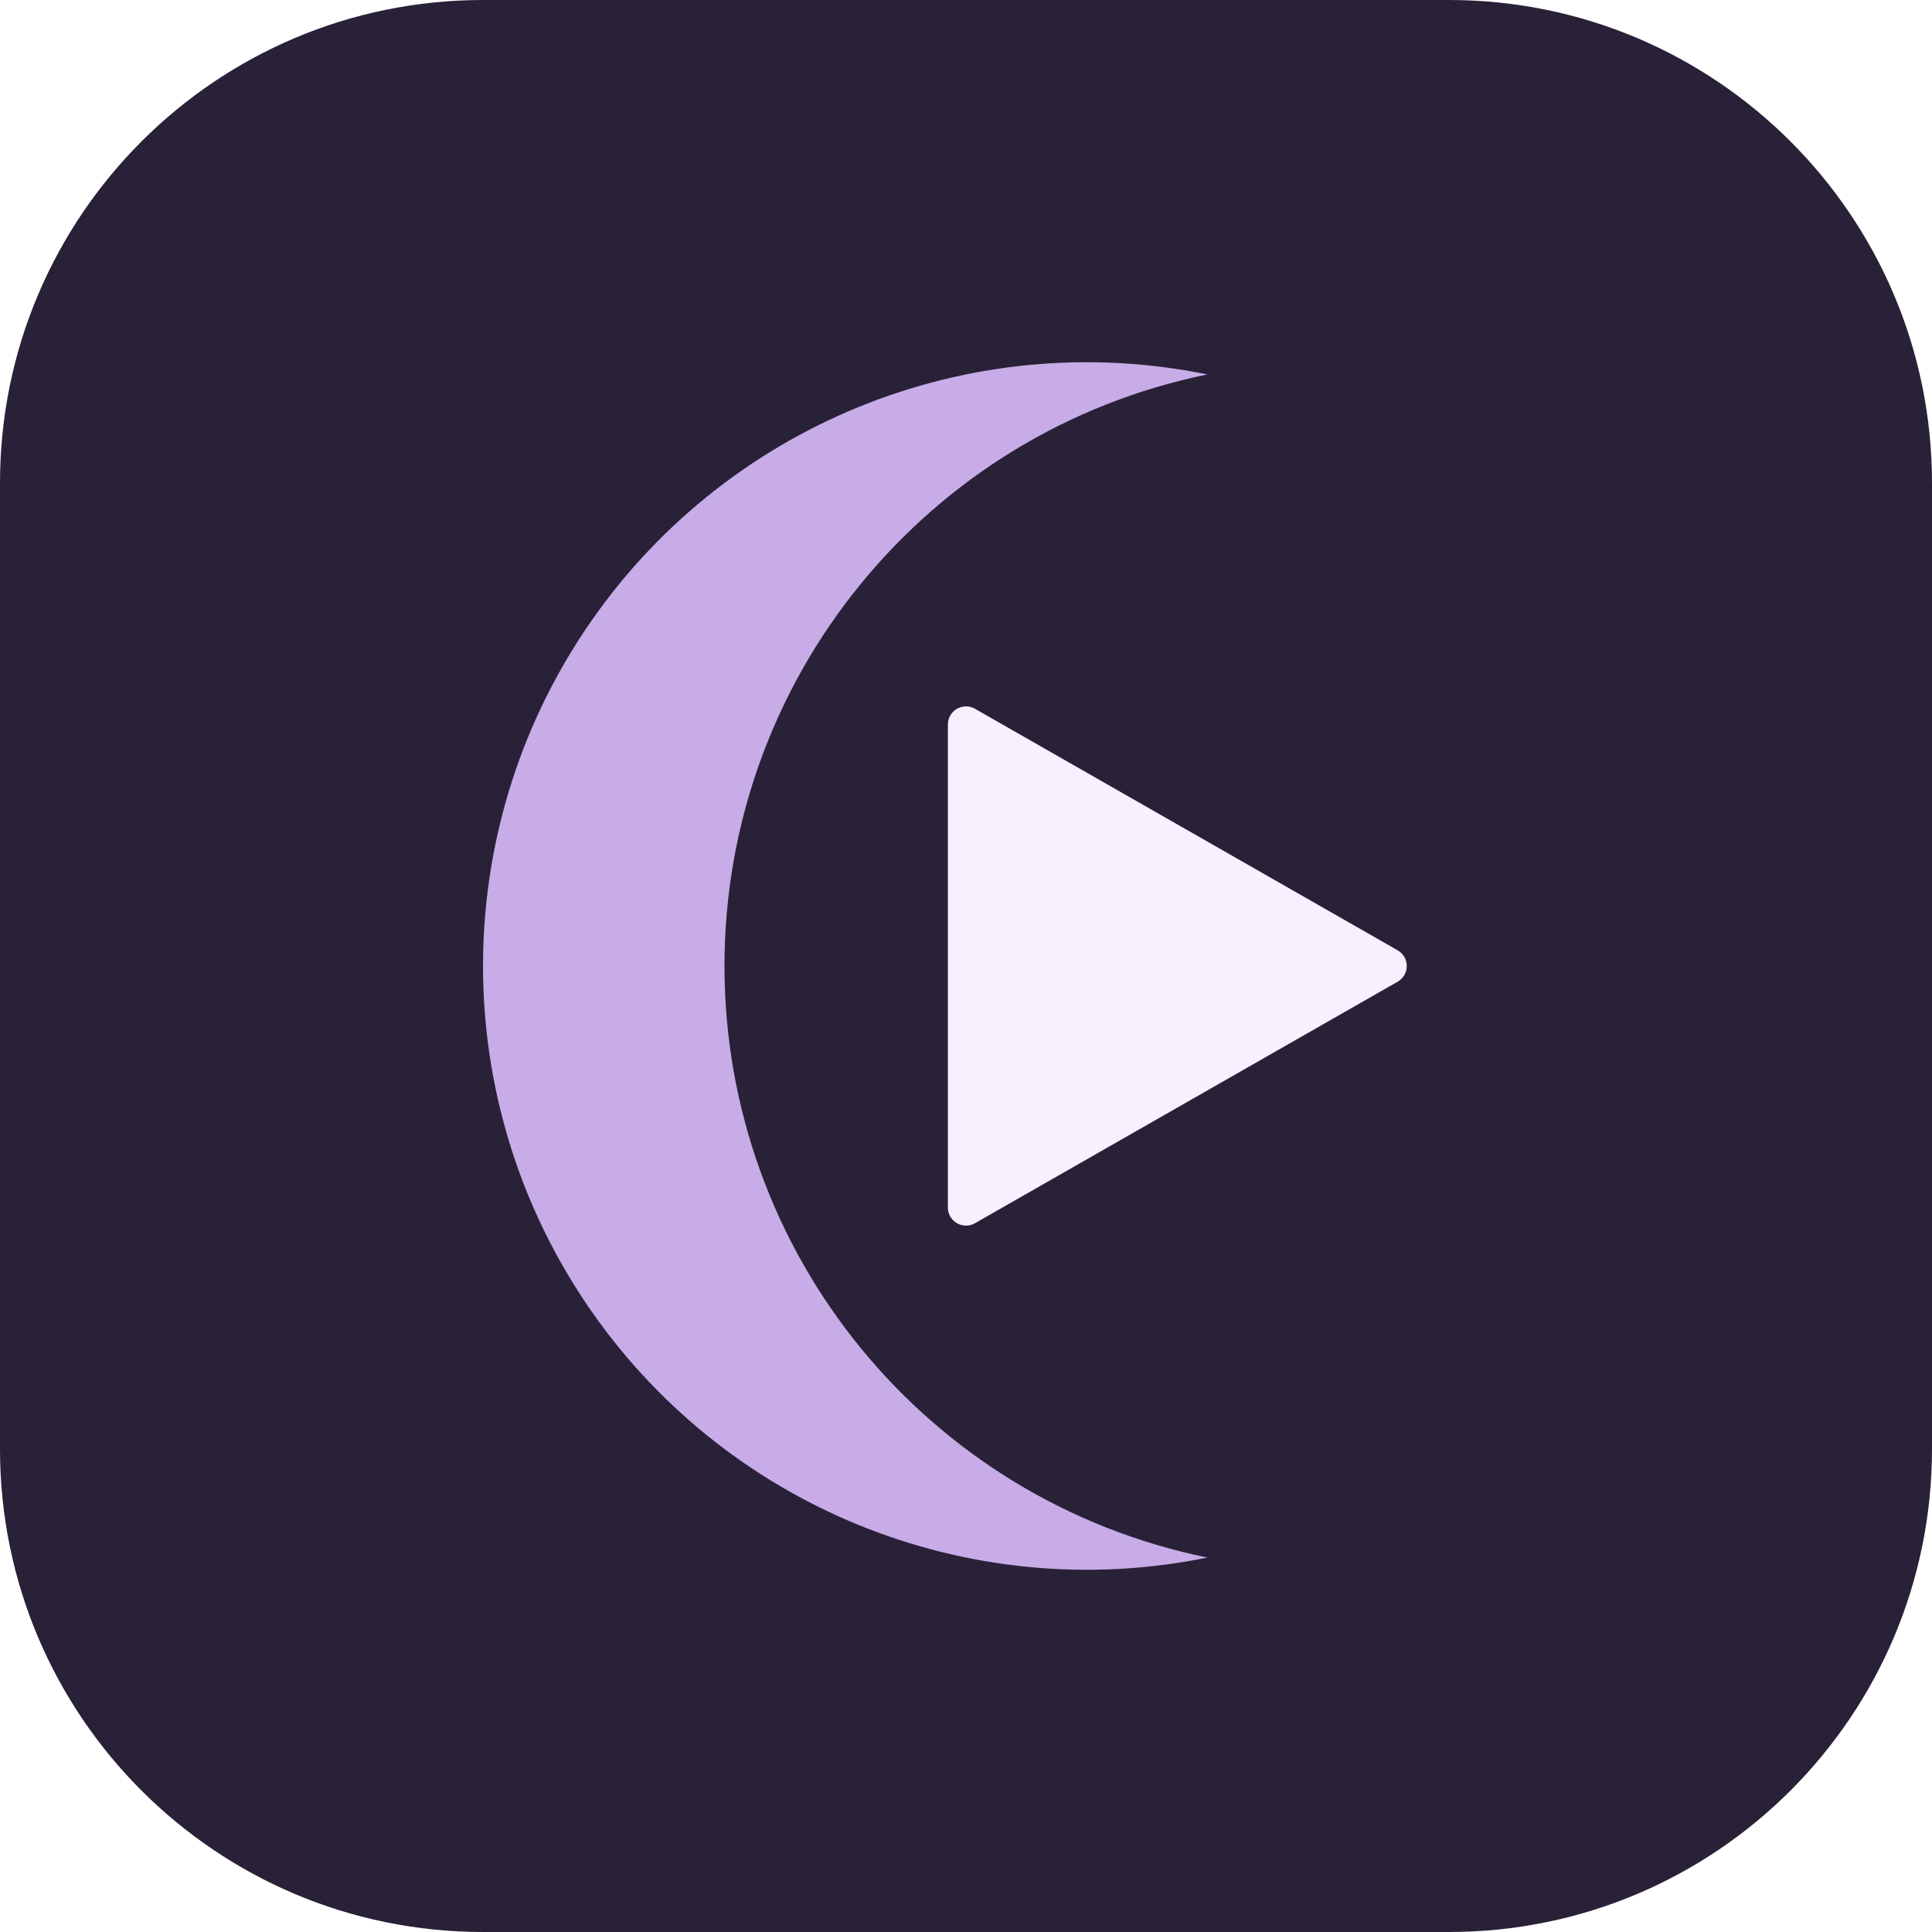
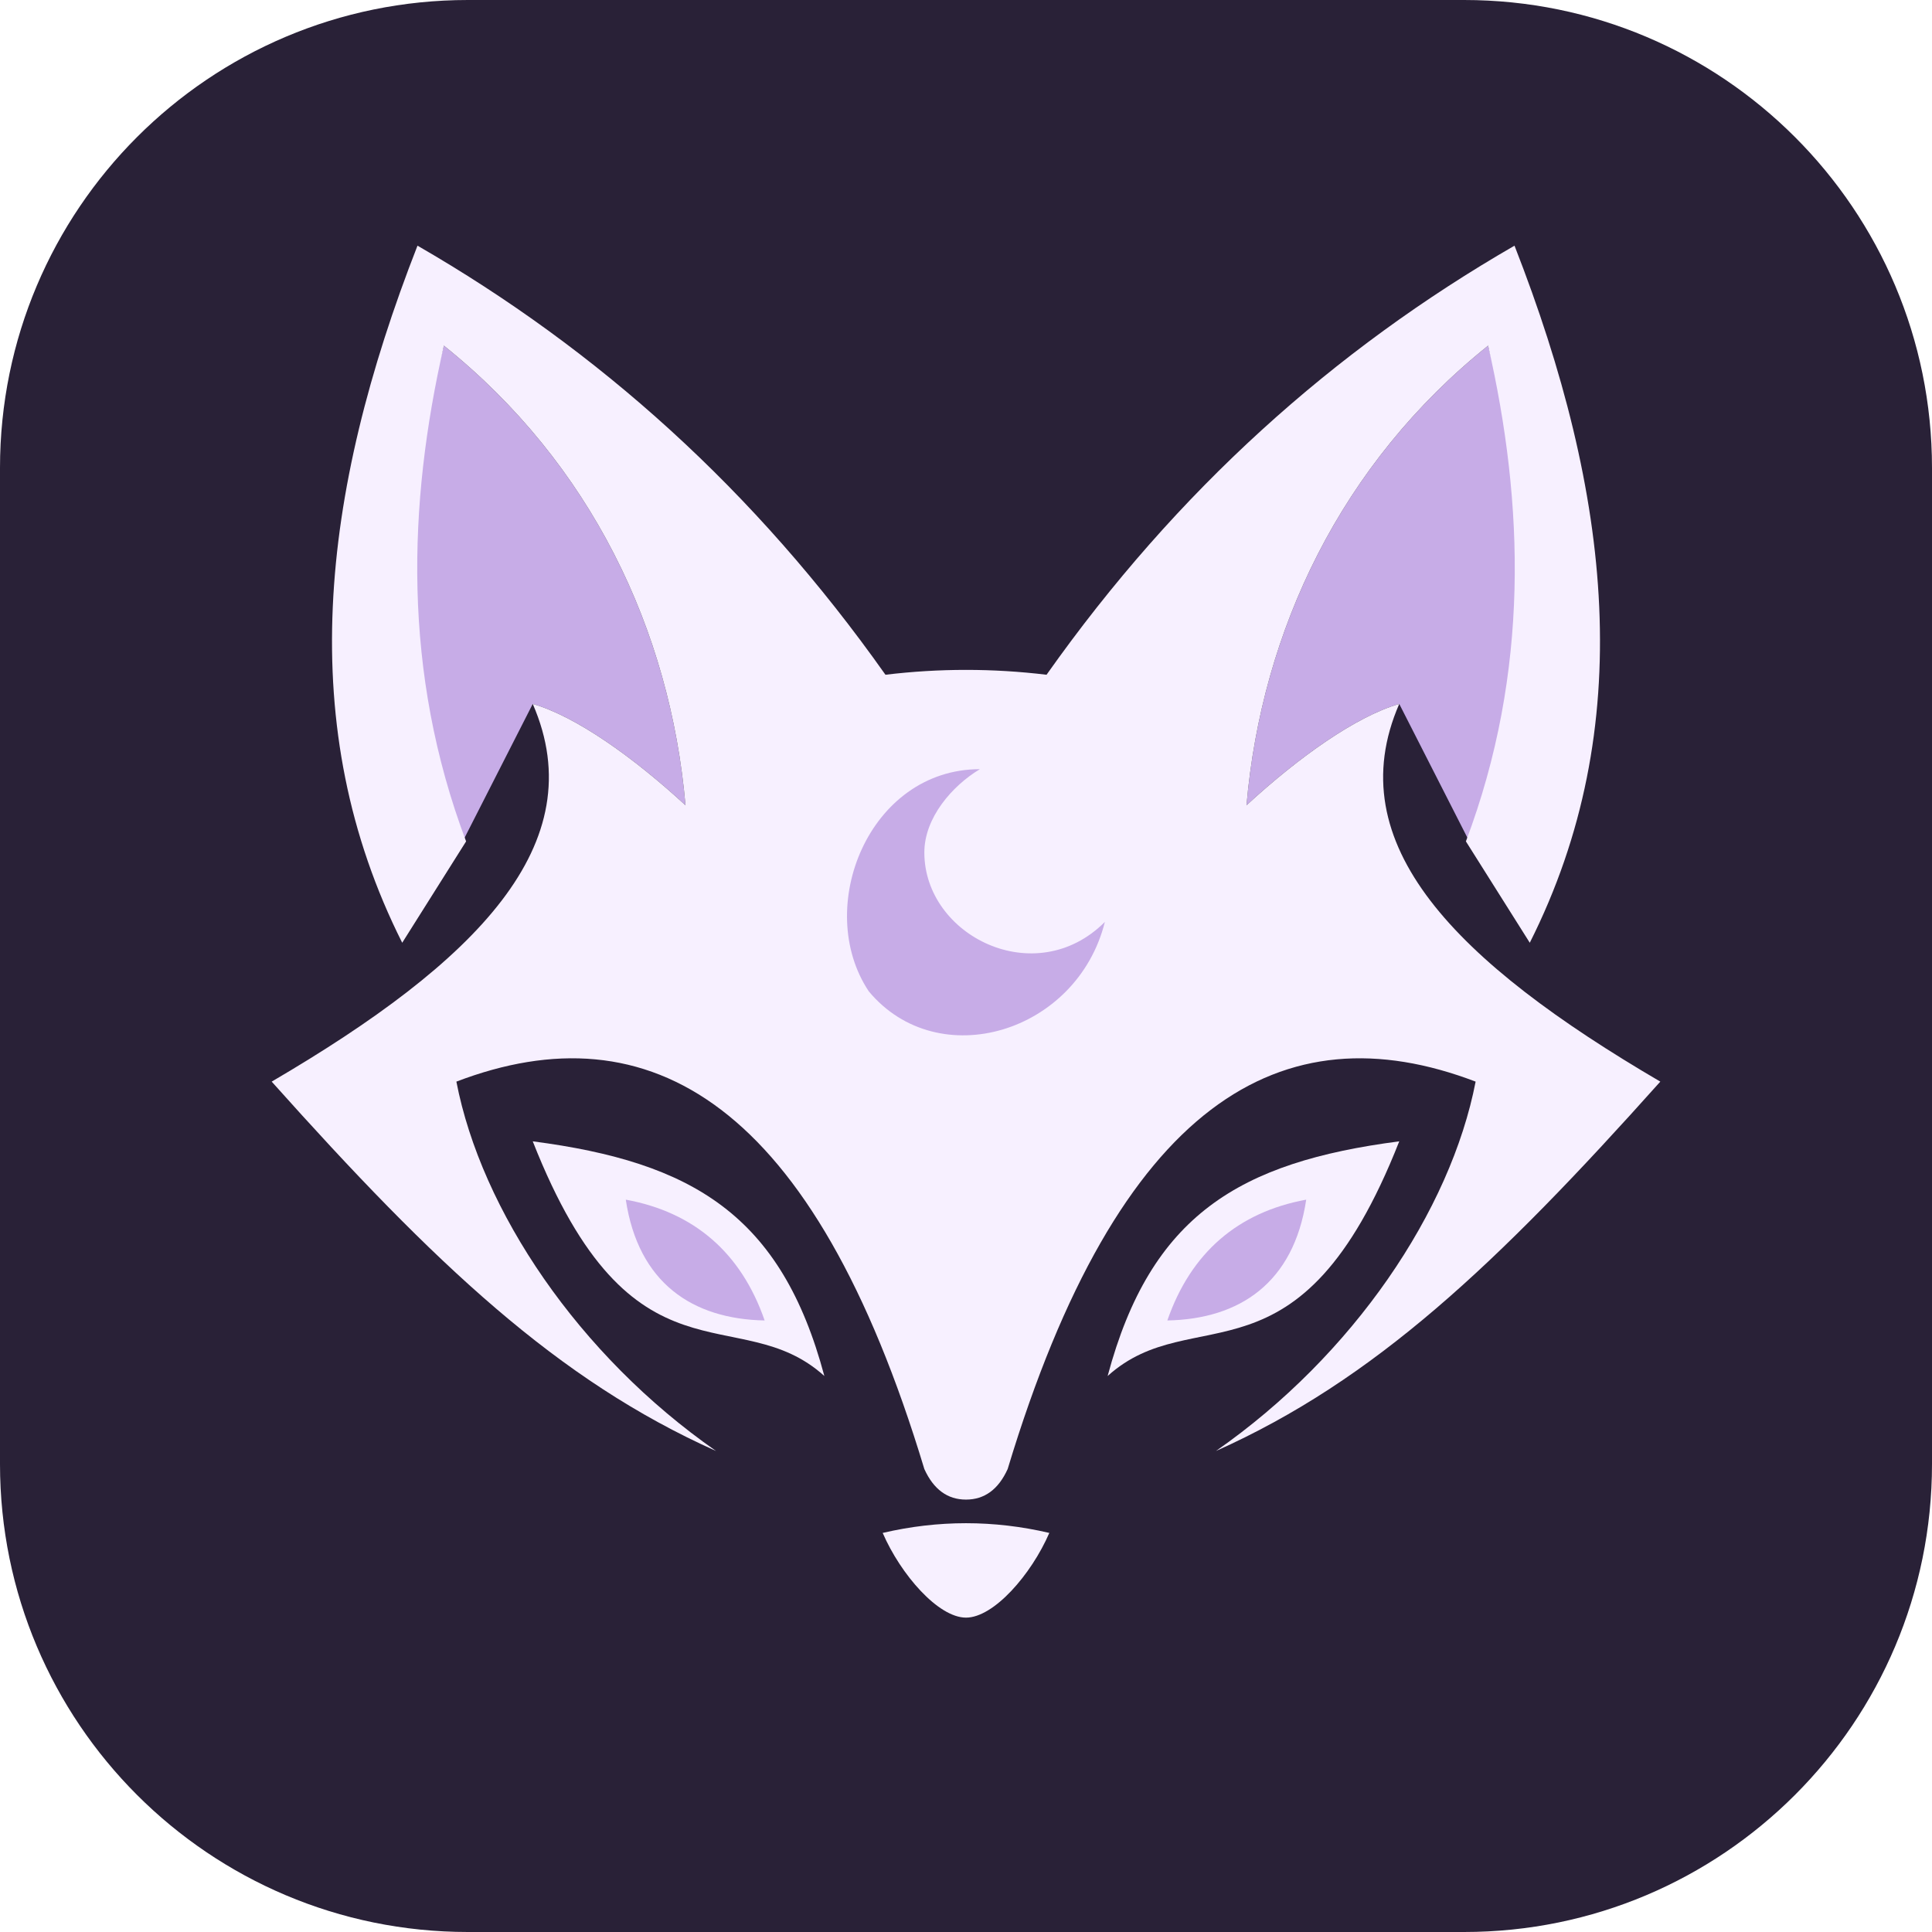
- <svg xmlns="http://www.w3.org/2000/svg" viewBox="0 0 64 64">
-   <rect width="64" height="64" rx="16" fill="#292137" />
-   <path d="M40 12.404A20 20 0 1 0 40 51.596A20 20 0 0 1 40 12.404Z" fill="#C7ACE7" />
-   <path d="M32 24L46 32L32 40Z" fill="#F7F0FF" stroke="#F7F0FF" stroke-width="1.2" stroke-linejoin="round" />
+ <svg xmlns="http://www.w3.org/2000/svg" viewBox="0 0 128 128" role="img" aria-label="YORU — кицунэ">
+   <rect width="128" height="128" rx="31" fill="#292137" />
+   <g>
+     <g transform="translate(18 16) scale(.92)">
+       <path fill="#C7ACE7" d="M12.4 7.5 C9.1 19.5 8.7 36 13.3 44.1 L18.8 33.3 C21.9 34.2 26 37.1 29.8 40.6 C28.7 28 23 16 12.4 7.5 Z" />
+       <path fill="#C7ACE7" d="M12.4 7.5 C9.1 19.5 8.7 36 13.3 44.1 L18.8 33.3 C21.9 34.2 26 37.1 29.8 40.6 C28.7 28 23 16 12.4 7.5 Z" transform="translate(100 0) scale(-1 1)" />
+       <path fill="#F7F0FF" d="M10.5 .3 C23.5 7.8 34.8 17.9 44.2 31.2 Q50 30.5 55.8 31.2 C65.2 17.9 76.5 7.8 89.5 .3 C96.5 18.2 98.4 35 90.6 50.5 L86 43.2 C90.6 31 90.2 18.9 87.6 7.5 C77 16 71.3 28 70.2 40.6 C74 37.1 78.1 34.2 81.2 33.3 C76.8 43.4 85.3 51.9 100 60.5 C88.2 73.7 79.4 82 68 87.1 C77.9 80.2 84.9 69.8 86.7 60.5 C72.8 55.2 61 61.9 53 88.4 Q52 90.6 50 90.6 Q48 90.6 47 88.4 C39 61.9 27.2 55.2 13.3 60.5 C15.1 69.8 22.1 80.2 32 87.1 C20.6 82 11.8 73.7 0 60.5 C14.7 51.9 23.2 43.4 18.8 33.3 C21.9 34.2 26 37.1 29.8 40.6 C28.7 28 23 16 12.4 7.5 C9.8 18.9 9.4 31 14 43.2 L9.4 50.5 C1.6 35 3.5 18.2 10.5 .3 Z" />
+       <path fill="#F7F0FF" d="M18.8 64.8 C30.3 66.3 36.7 70.1 39.8 81.7 C33.6 76.1 26 83.1 18.8 64.8 Z" />
+       <path fill="#F7F0FF" d="M18.8 64.8 C30.3 66.3 36.7 70.1 39.8 81.7 C33.6 76.1 26 83.1 18.8 64.8 Z" transform="translate(100 0) scale(-1 1)" />
+       <path fill="#C7ACE7" d="M25.5 69 C30.4 69.9 33.8 72.8 35.5 77.7 C30.3 77.6 26.4 75 25.5 69 Z" />
+       <path fill="#C7ACE7" d="M25.5 69 C30.4 69.9 33.8 72.8 35.5 77.7 C30.3 77.6 26.4 75 25.5 69 Z" transform="translate(100 0) scale(-1 1)" />
+       <path fill="#C7ACE7" d="M51 38 C43 38 39 48 43 54 C48 60 58 57 60 49 C55 54 47 50 47 44 C47 41.5 49 39.2 51 38 Z" />
+       <path fill="#F7F0FF" d="M44 93 Q50 91.6 56 93 C54.7 96 52 99.1 50 99.1 C48 99.1 45.3 96 44 93 Z" />
+     </g>
+   </g>
</svg>
